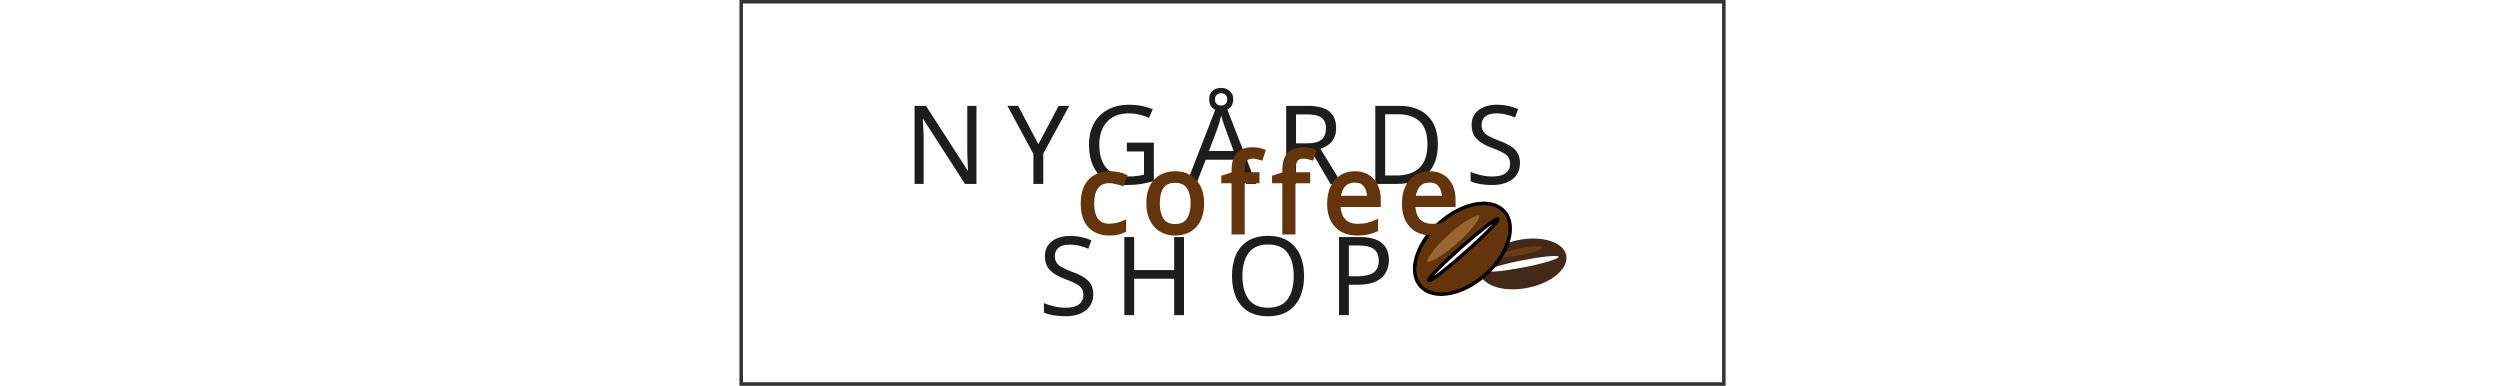
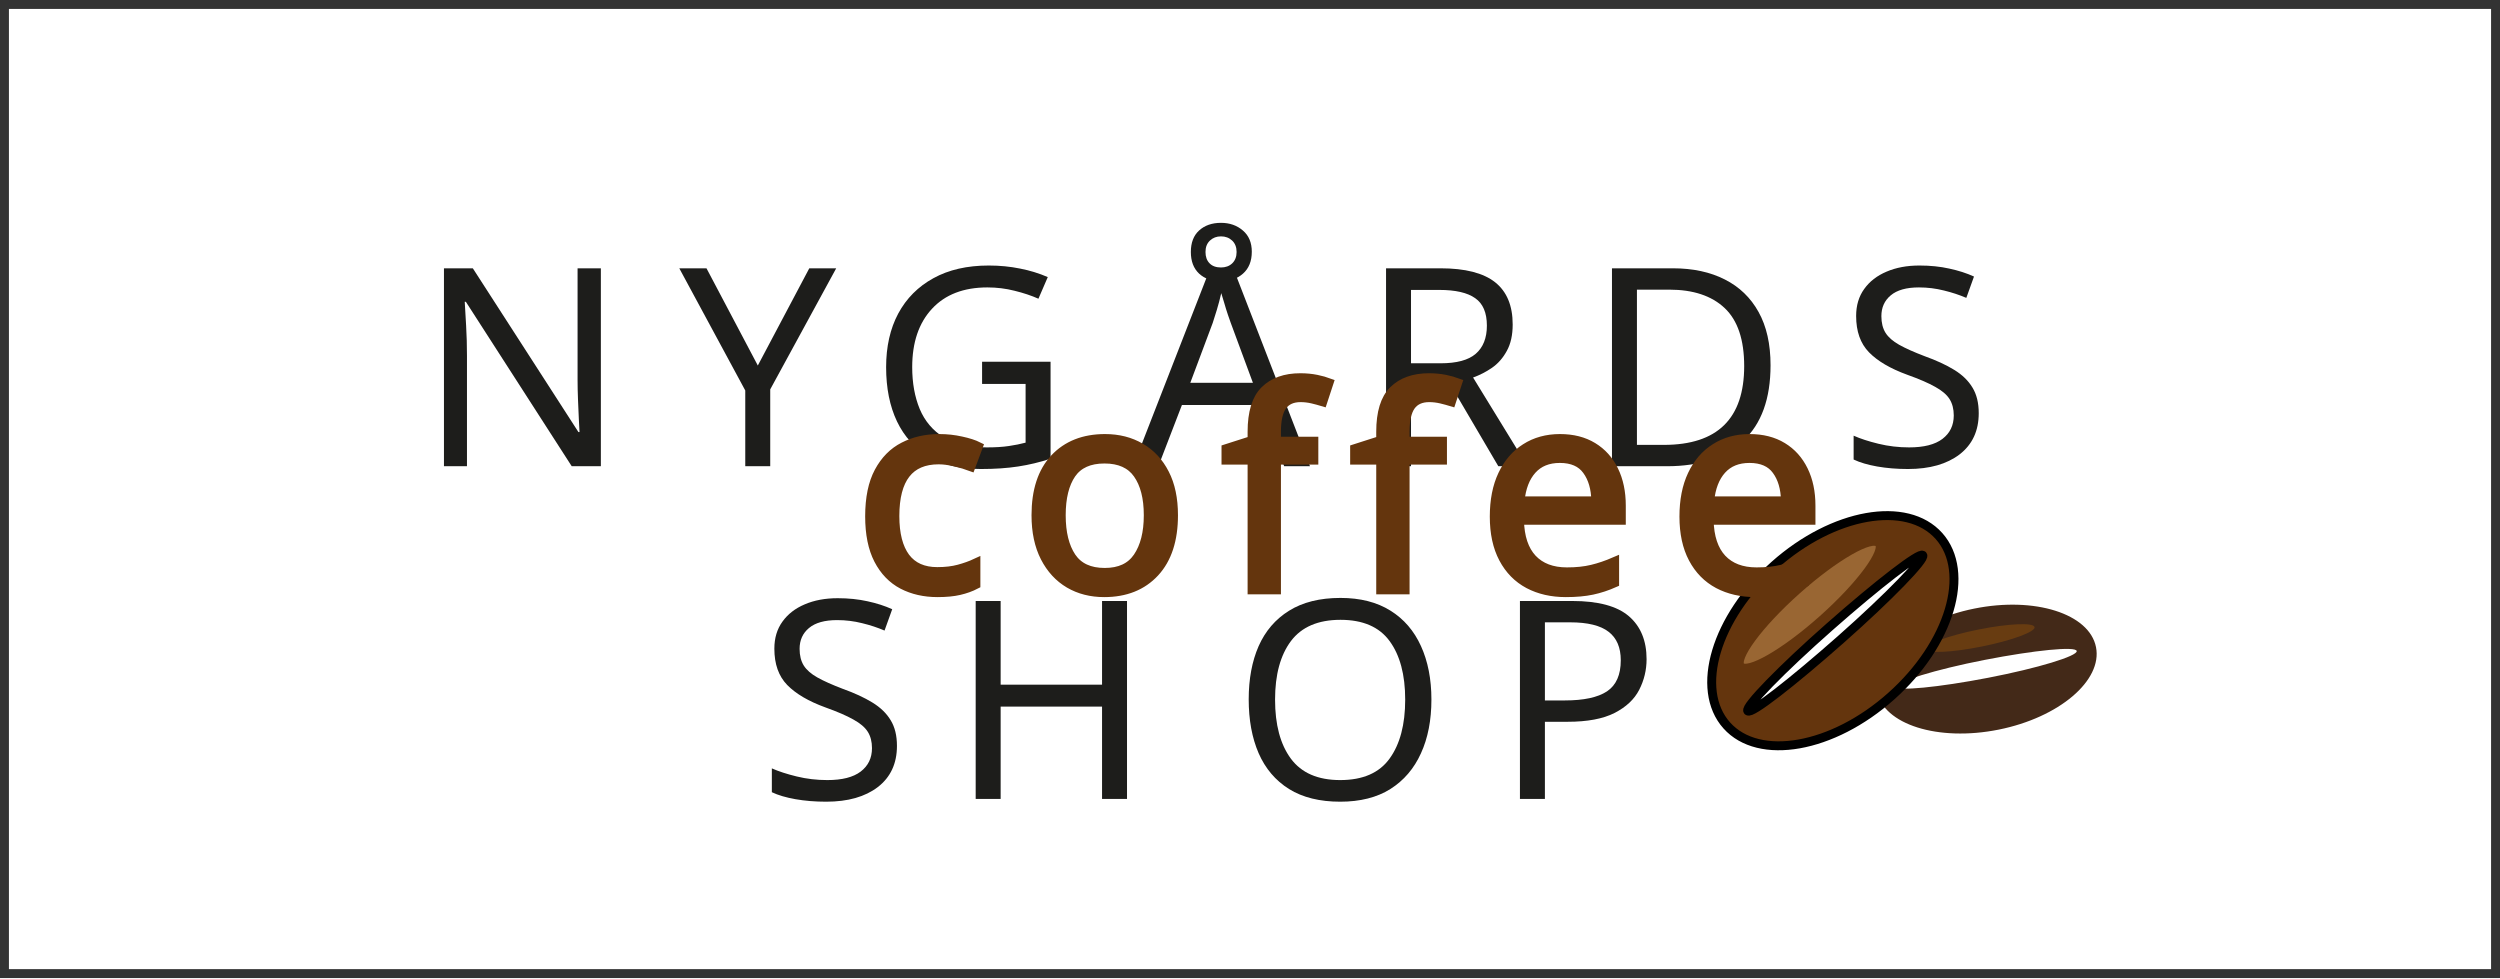
- <svg xmlns="http://www.w3.org/2000/svg" id="Layer_1" data-name="Layer 1" viewBox="-210 0 710 109.57" preserveAspectRatio="xMinYMax slice">
+ <svg xmlns="http://www.w3.org/2000/svg" id="Layer_1" data-name="Layer 1">
  <defs>
    <style>.cls-1{fill:#432918;}.cls-2{fill:#683c11;}.cls-13,.cls-3{fill:#64350d;}.cls-3{stroke:#000;}.cls-14,.cls-15,.cls-3{stroke-miterlimit:10;}.cls-4{fill:#963;stroke-miterlimit:10;}.cls-14,.cls-4{stroke:#64350d;}.cls-10,.cls-11,.cls-13,.cls-14,.cls-5,.cls-6,.cls-7,.cls-8,.cls-9{isolation:isolate;}.cls-10,.cls-11,.cls-13,.cls-14,.cls-6,.cls-7,.cls-8,.cls-9{font-size:31.06px;}.cls-10,.cls-11,.cls-6,.cls-7,.cls-8,.cls-9{fill:#1d1d1b;font-family:AcuminProWide-Thin, Acumin Pro Wide;font-weight:200;}.cls-6{letter-spacing:0.14em;}.cls-7{letter-spacing:0.12em;}.cls-8{letter-spacing:0.13em;}.cls-13,.cls-14,.cls-9{letter-spacing:0.12em;}.cls-10,.cls-12{letter-spacing:0.13em;}.cls-11{letter-spacing:0.14em;}.cls-13,.cls-14{font-family:AyaScript, Aya Script;}.cls-14,.cls-15{fill:none;}.cls-15{stroke:#333;}</style>
  </defs>
  <path class="cls-1" d="M223.4,82.06c-6.79,1.36-12.9-.57-13.65-4.31s4.14-7.88,10.92-9.25,12.89.57,13.64,4.31S230.18,80.7,223.4,82.06Zm8.75-8.81c-.11-.55-4.73-.09-10.32,1s-10,2.48-9.92,3,4.73.08,10.32-1S232.26,73.81,232.15,73.25Z" transform="translate(0.5 -0.32)" />
  <ellipse class="cls-2" cx="221.32" cy="71.8" rx="6.23" ry="0.97" transform="translate(-9.31 44.72) rotate(-11.37)" />
  <path class="cls-3" d="M211.37,78.31c-6.56,5.86-14.82,7.32-18.43,3.27s-1.22-12.09,5.35-17.94,14.82-7.32,18.43-3.27S217.94,72.46,211.37,78.31Zm3.53-15.78c-.34-.38-5,3.22-10.42,8s-9.53,9-9.18,9.43,5-3.21,10.42-8S215.24,62.92,214.9,62.53Z" transform="translate(0.5 -0.32)" />
  <ellipse class="cls-4" cx="202.24" cy="68.07" rx="10.39" ry="2.2" transform="translate(6.49 151.53) rotate(-41.72)" />
  <g class="cls-5">
    <text class="cls-6" transform="translate(46.72 52.23)">N</text>
    <text class="cls-7" transform="translate(76.1 52.23)">Y</text>
    <text class="cls-8" transform="translate(97.38 52.23)">G</text>
    <text class="cls-9" transform="translate(126.94 52.23)">Å</text>
    <text class="cls-10" transform="translate(152.26 52.23)">R</text>
    <text class="cls-11" transform="translate(177.57 52.23)">D</text>
    <text class="cls-9" transform="translate(206.08 52.23)">S</text>
    <text class="cls-11" transform="translate(84.89 89.5)">SH<tspan class="cls-12" x="53.11" y="0">O</tspan>
    </text>
    <text class="cls-7" transform="translate(167.26 89.5)">P</text>
  </g>
  <text class="cls-13" transform="translate(95.72 66.08)">coffee</text>
  <text class="cls-14" transform="translate(95.72 66.08)">coffee</text>
  <rect class="cls-15" x="0.5" y="0.5" width="279.07" height="108.57" />
</svg>
